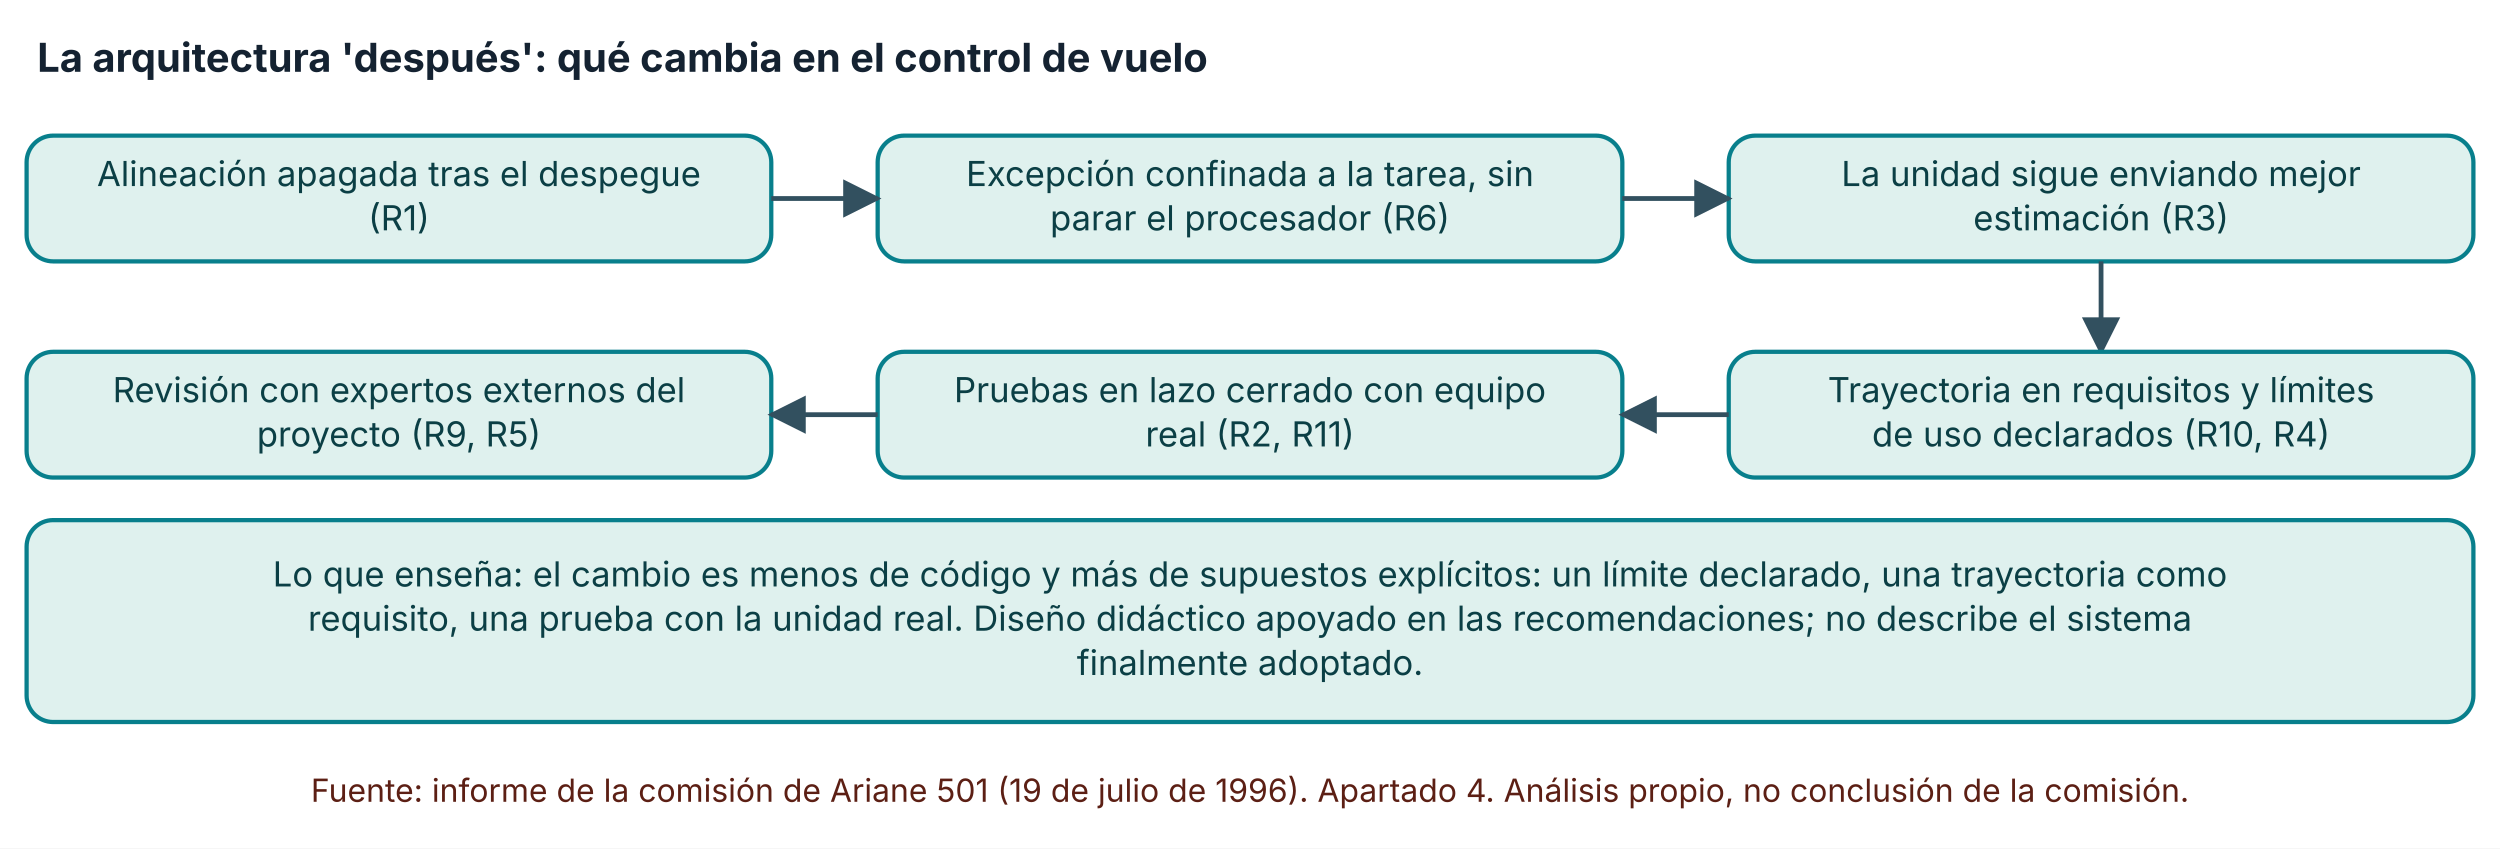
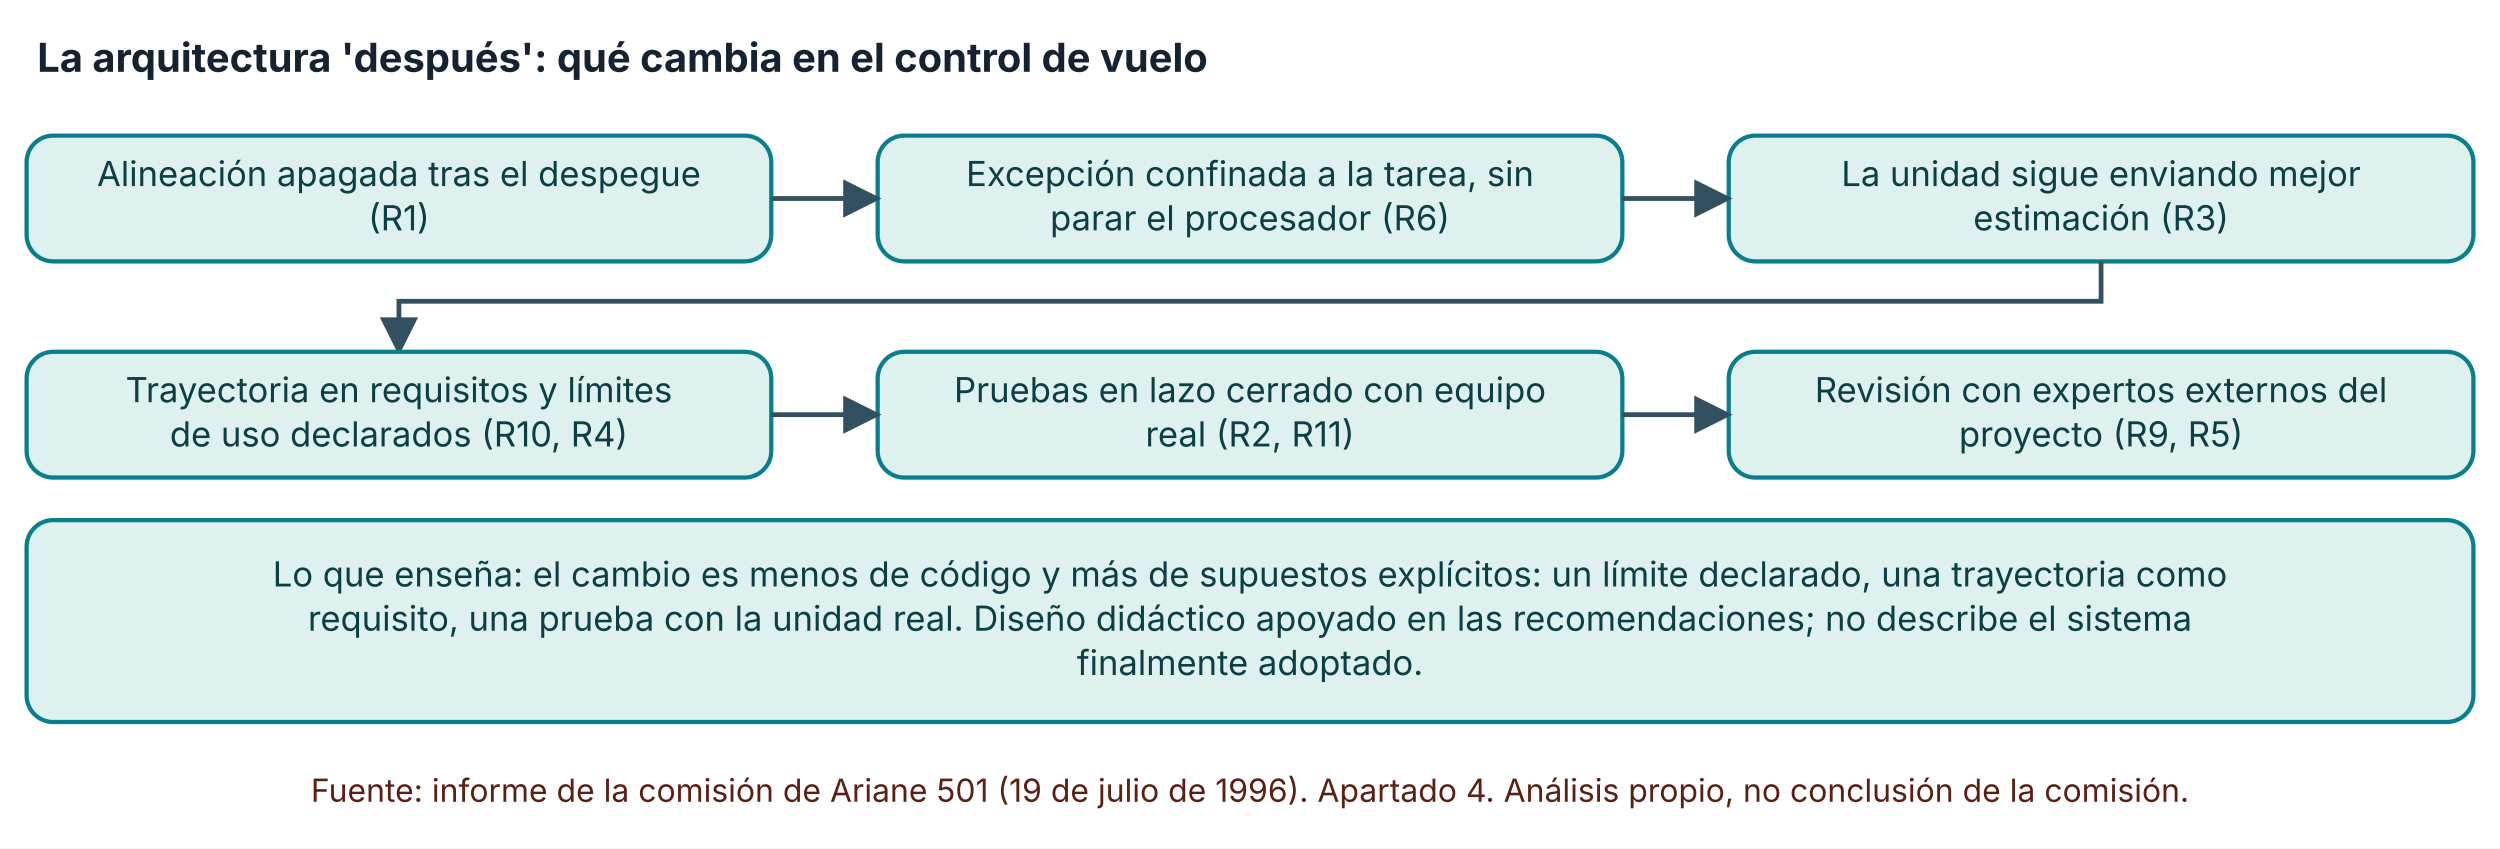
<svg xmlns="http://www.w3.org/2000/svg" viewBox="0 0 940 319" width="940" height="319" role="img" aria-labelledby="t d" font-family="Inter, 'Segoe UI', system-ui, -apple-system, sans-serif">
  <defs>
    <marker id="arrow" viewBox="0 0 10 10" refX="9" refY="5" markerWidth="8" markerHeight="8" orient="auto-start-reverse">
      <path d="M0,0 L10,5 L0,10 z" fill="#32505f" />
    </marker>
    <marker id="arrow-coral" viewBox="0 0 10 10" refX="9" refY="5" markerWidth="8" markerHeight="8" orient="auto-start-reverse">
      <path d="M0,0 L10,5 L0,10 z" fill="#c0432f" />
    </marker>
  </defs>
  <rect width="940" height="319" fill="#ffffff" />
  <text x="14" y="27" font-size="15" text-anchor="start" font-weight="700" fill="#142231">
    <tspan x="14" dy="0">La arquitectura 'después': qué cambia en el control de vuelo</tspan>
  </text>
  <rect x="10" y="51" width="280" height="47.28" rx="10" fill="#dff1ee" stroke="#087f8c" stroke-width="1.6" />
  <text x="150" y="69.96" font-size="13" text-anchor="middle" font-weight="400" fill="#0b3f45">
    <tspan x="150" dy="0">Alineación apagada tras el despegue</tspan>
  </text>
  <text x="150" y="86.6" font-size="13" text-anchor="middle" font-weight="400" fill="#0b3f45">
    <tspan x="150" dy="0">(R1)</tspan>
  </text>
  <rect x="330" y="51" width="280" height="47.28" rx="10" fill="#dff1ee" stroke="#087f8c" stroke-width="1.6" />
  <text x="470" y="69.96" font-size="13" text-anchor="middle" font-weight="400" fill="#0b3f45">
    <tspan x="470" dy="0">Excepción confinada a la tarea, sin</tspan>
  </text>
  <text x="470" y="86.6" font-size="13" text-anchor="middle" font-weight="400" fill="#0b3f45">
    <tspan x="470" dy="0">parar el procesador (R6)</tspan>
  </text>
  <rect x="650" y="51" width="280" height="47.28" rx="10" fill="#dff1ee" stroke="#087f8c" stroke-width="1.6" />
  <text x="790" y="69.96" font-size="13" text-anchor="middle" font-weight="400" fill="#0b3f45">
    <tspan x="790" dy="0">La unidad sigue enviando mejor</tspan>
  </text>
  <text x="790" y="86.6" font-size="13" text-anchor="middle" font-weight="400" fill="#0b3f45">
    <tspan x="790" dy="0">estimación (R3)</tspan>
  </text>
  <polyline points="290,74.64 330,74.64" fill="none" stroke="#32505f" stroke-width="1.8" marker-end="url(#arrow)" />
  <polyline points="610,74.64 650,74.64" fill="none" stroke="#32505f" stroke-width="1.8" marker-end="url(#arrow)" />
-   <polyline points="790,98.28 790,113.28 790,113.28 790,132.28" fill="none" stroke="#32505f" stroke-width="1.8" marker-end="url(#arrow)" />
-   <rect x="650" y="132.28" width="280" height="47.28" rx="10" fill="#dff1ee" stroke="#087f8c" stroke-width="1.6" />
-   <text x="790" y="151.24" font-size="13" text-anchor="middle" font-weight="400" fill="#0b3f45">
-     <tspan x="790" dy="0">Trayectoria en requisitos y límites</tspan>
+   <polyline points="790,98.28 790,113.28 150,113.28 150,132.28" fill="none" stroke="#32505f" stroke-width="1.8" marker-end="url(#arrow)" />
+   <rect x="10" y="132.28" width="280" height="47.28" rx="10" fill="#dff1ee" stroke="#087f8c" stroke-width="1.6" />
+   <text x="150" y="151.24" font-size="13" text-anchor="middle" font-weight="400" fill="#0b3f45">
+     <tspan x="150" dy="0">Trayectoria en requisitos y límites</tspan>
  </text>
-   <text x="790" y="167.88" font-size="13" text-anchor="middle" font-weight="400" fill="#0b3f45">
-     <tspan x="790" dy="0">de uso declarados (R10, R4)</tspan>
+   <text x="150" y="167.88" font-size="13" text-anchor="middle" font-weight="400" fill="#0b3f45">
+     <tspan x="150" dy="0">de uso declarados (R10, R4)</tspan>
  </text>
  <rect x="330" y="132.28" width="280" height="47.28" rx="10" fill="#dff1ee" stroke="#087f8c" stroke-width="1.6" />
  <text x="470" y="151.24" font-size="13" text-anchor="middle" font-weight="400" fill="#0b3f45">
    <tspan x="470" dy="0">Pruebas en lazo cerrado con equipo</tspan>
  </text>
  <text x="470" y="167.88" font-size="13" text-anchor="middle" font-weight="400" fill="#0b3f45">
    <tspan x="470" dy="0">real (R2, R11)</tspan>
  </text>
-   <rect x="10" y="132.28" width="280" height="47.28" rx="10" fill="#dff1ee" stroke="#087f8c" stroke-width="1.6" />
-   <text x="150" y="151.24" font-size="13" text-anchor="middle" font-weight="400" fill="#0b3f45">
-     <tspan x="150" dy="0">Revisión con expertos externos del</tspan>
+   <rect x="650" y="132.28" width="280" height="47.28" rx="10" fill="#dff1ee" stroke="#087f8c" stroke-width="1.6" />
+   <text x="790" y="151.24" font-size="13" text-anchor="middle" font-weight="400" fill="#0b3f45">
+     <tspan x="790" dy="0">Revisión con expertos externos del</tspan>
  </text>
-   <text x="150" y="167.88" font-size="13" text-anchor="middle" font-weight="400" fill="#0b3f45">
-     <tspan x="150" dy="0">proyecto (R9, R5)</tspan>
+   <text x="790" y="167.88" font-size="13" text-anchor="middle" font-weight="400" fill="#0b3f45">
+     <tspan x="790" dy="0">proyecto (R9, R5)</tspan>
  </text>
-   <polyline points="650,155.92 610,155.92" fill="none" stroke="#32505f" stroke-width="1.8" marker-end="url(#arrow)" />
-   <polyline points="330,155.92 290,155.92" fill="none" stroke="#32505f" stroke-width="1.8" marker-end="url(#arrow)" />
+   <polyline points="290,155.92 330,155.92" fill="none" stroke="#32505f" stroke-width="1.8" marker-end="url(#arrow)" />
+   <polyline points="610,155.92 650,155.92" fill="none" stroke="#32505f" stroke-width="1.8" marker-end="url(#arrow)" />
  <rect x="10" y="195.56" width="920" height="75.92" rx="10" fill="#dff1ee" stroke="#087f8c" stroke-width="1.6" />
  <text x="470" y="220.52" font-size="13" text-anchor="middle" font-weight="400" fill="#0b3f45">
    <tspan x="470" dy="0">Lo que enseña: el cambio es menos de código y más de supuestos explícitos: un límite declarado, una trayectoria como</tspan>
  </text>
  <text x="470" y="237.16" font-size="13" text-anchor="middle" font-weight="400" fill="#0b3f45">
    <tspan x="470" dy="0">requisito, una prueba con la unidad real. Diseño didáctico apoyado en las recomendaciones; no describe el sistema</tspan>
  </text>
  <text x="470" y="253.8" font-size="13" text-anchor="middle" font-weight="400" fill="#0b3f45">
    <tspan x="470" dy="0">finalmente adoptado.</tspan>
  </text>
  <text x="470" y="301.48" font-size="12" text-anchor="middle" font-weight="400" fill="#5c1f14">
    <tspan x="470" dy="0">Fuente: informe de la comisión de Ariane 501 (19 de julio de 1996). Apartado 4. Análisis propio, no conclusión de la comisión.</tspan>
  </text>
</svg>
